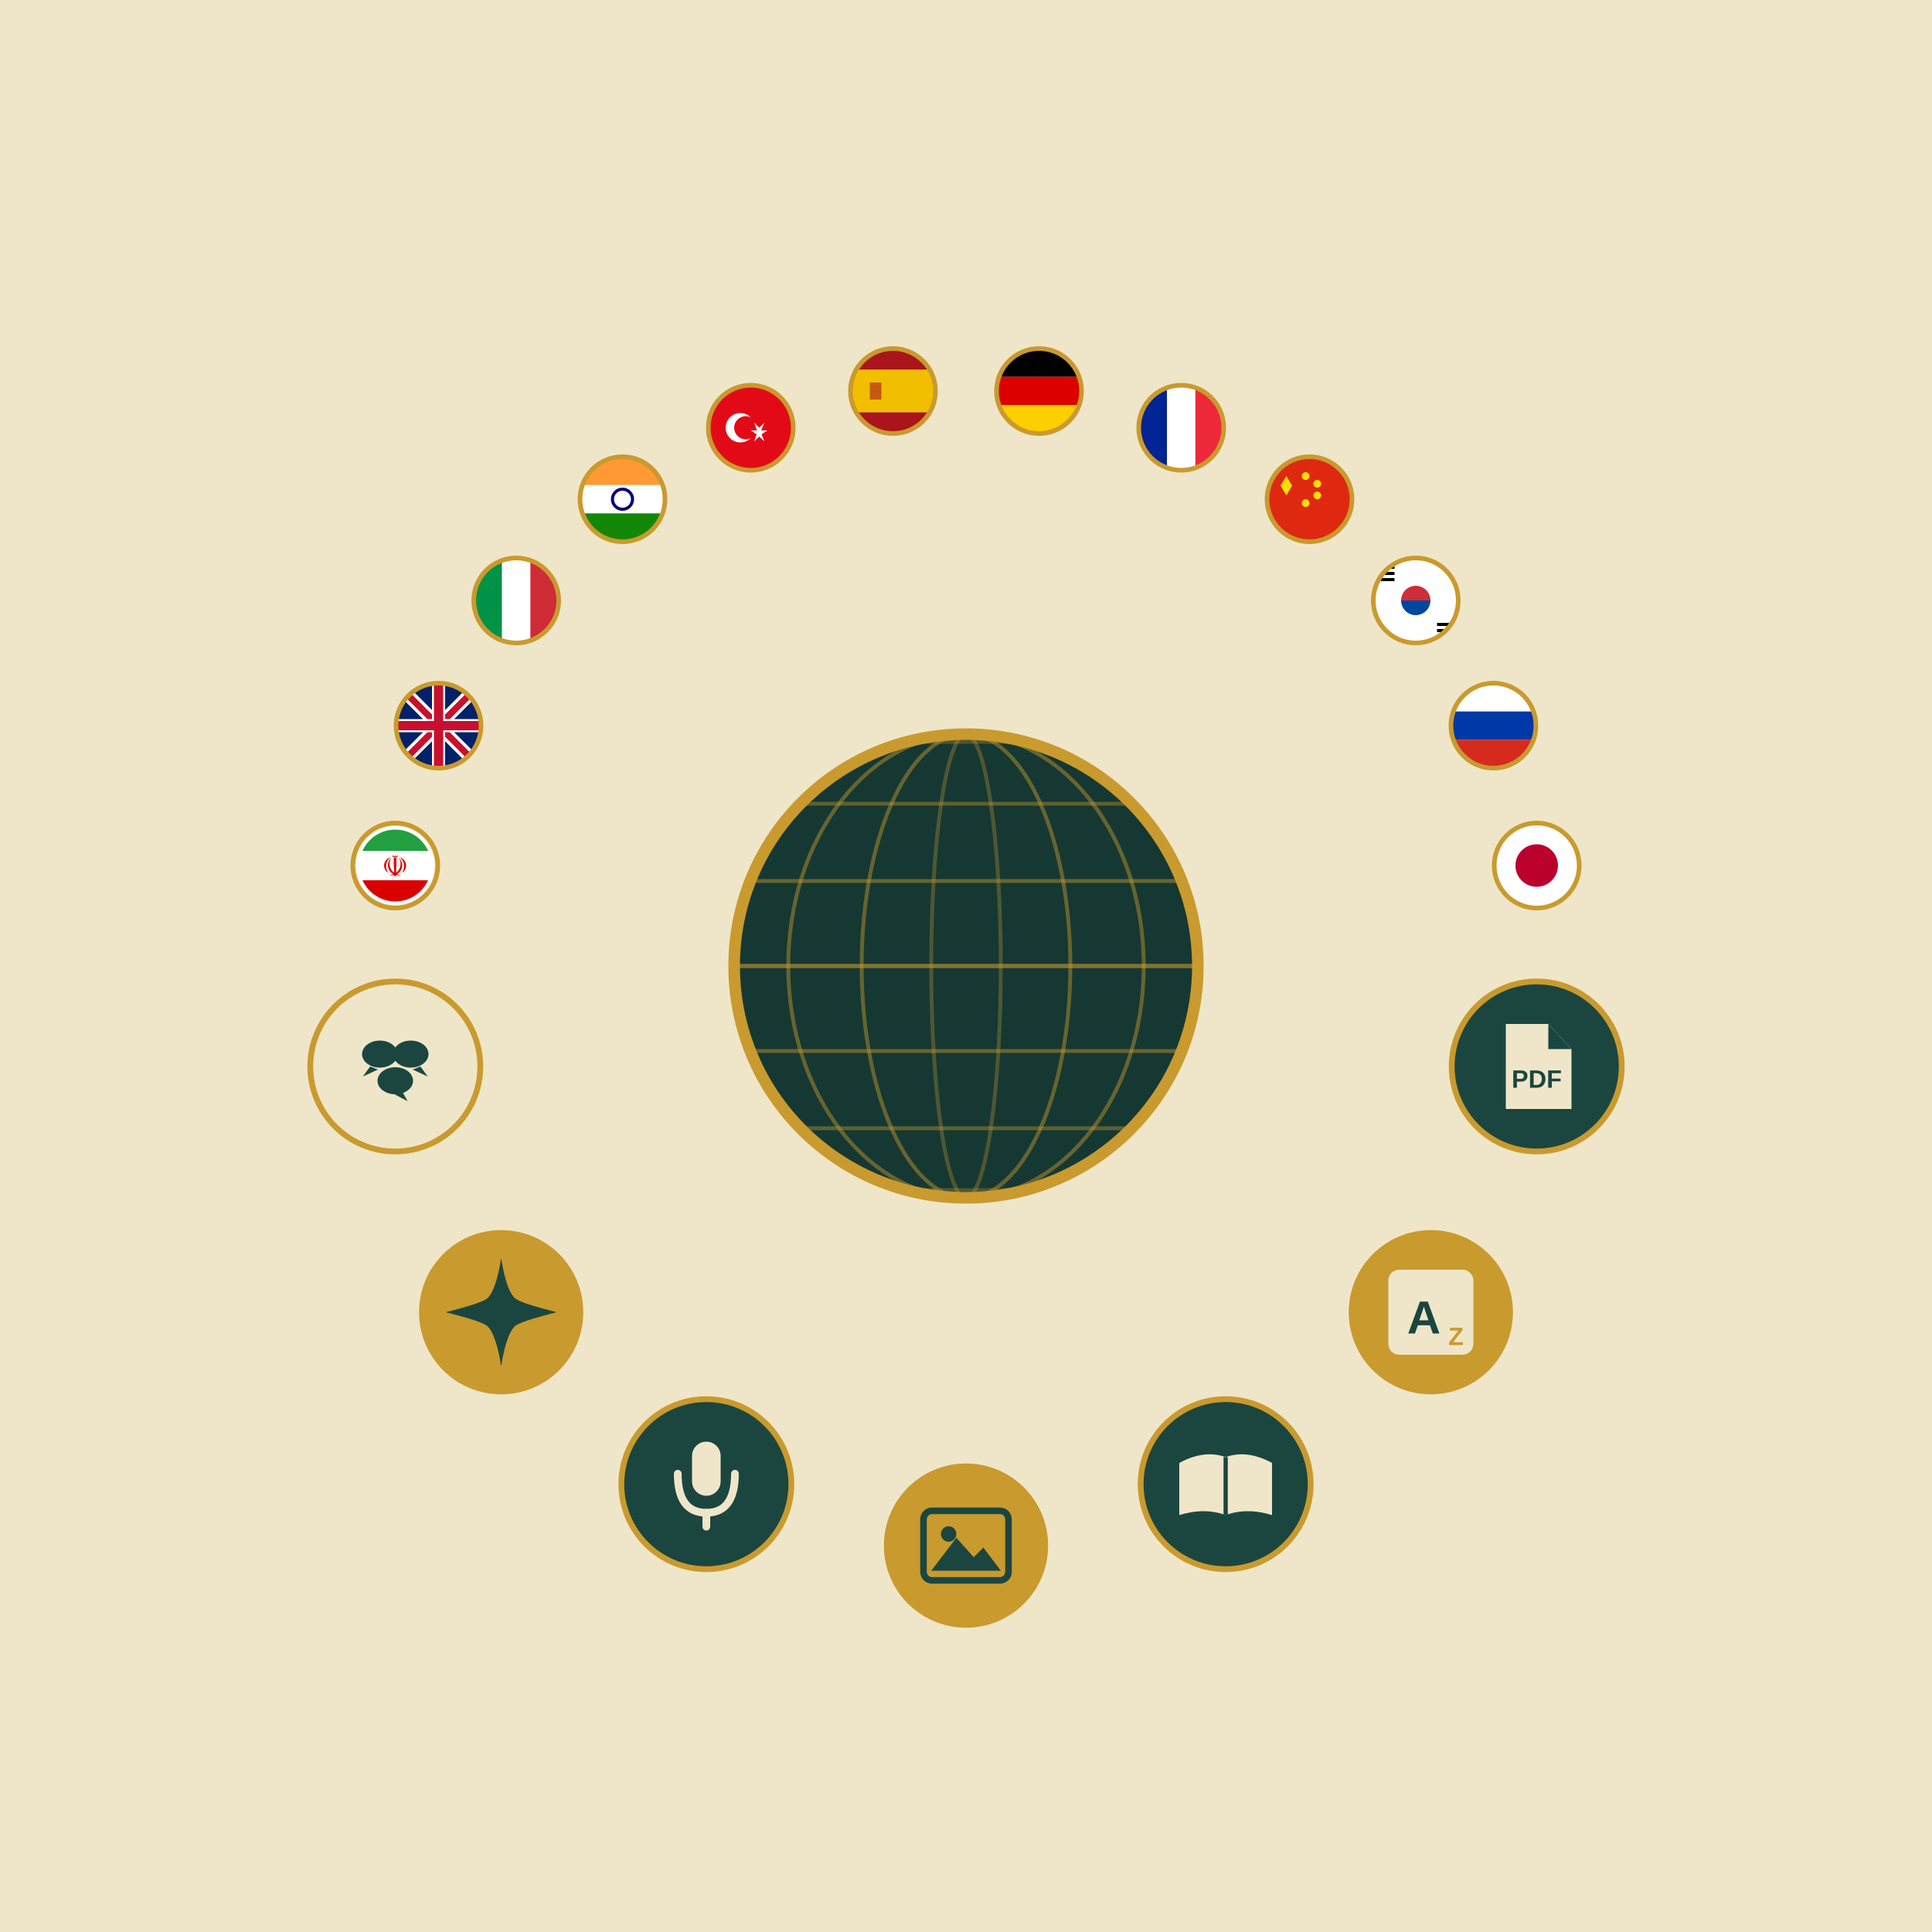
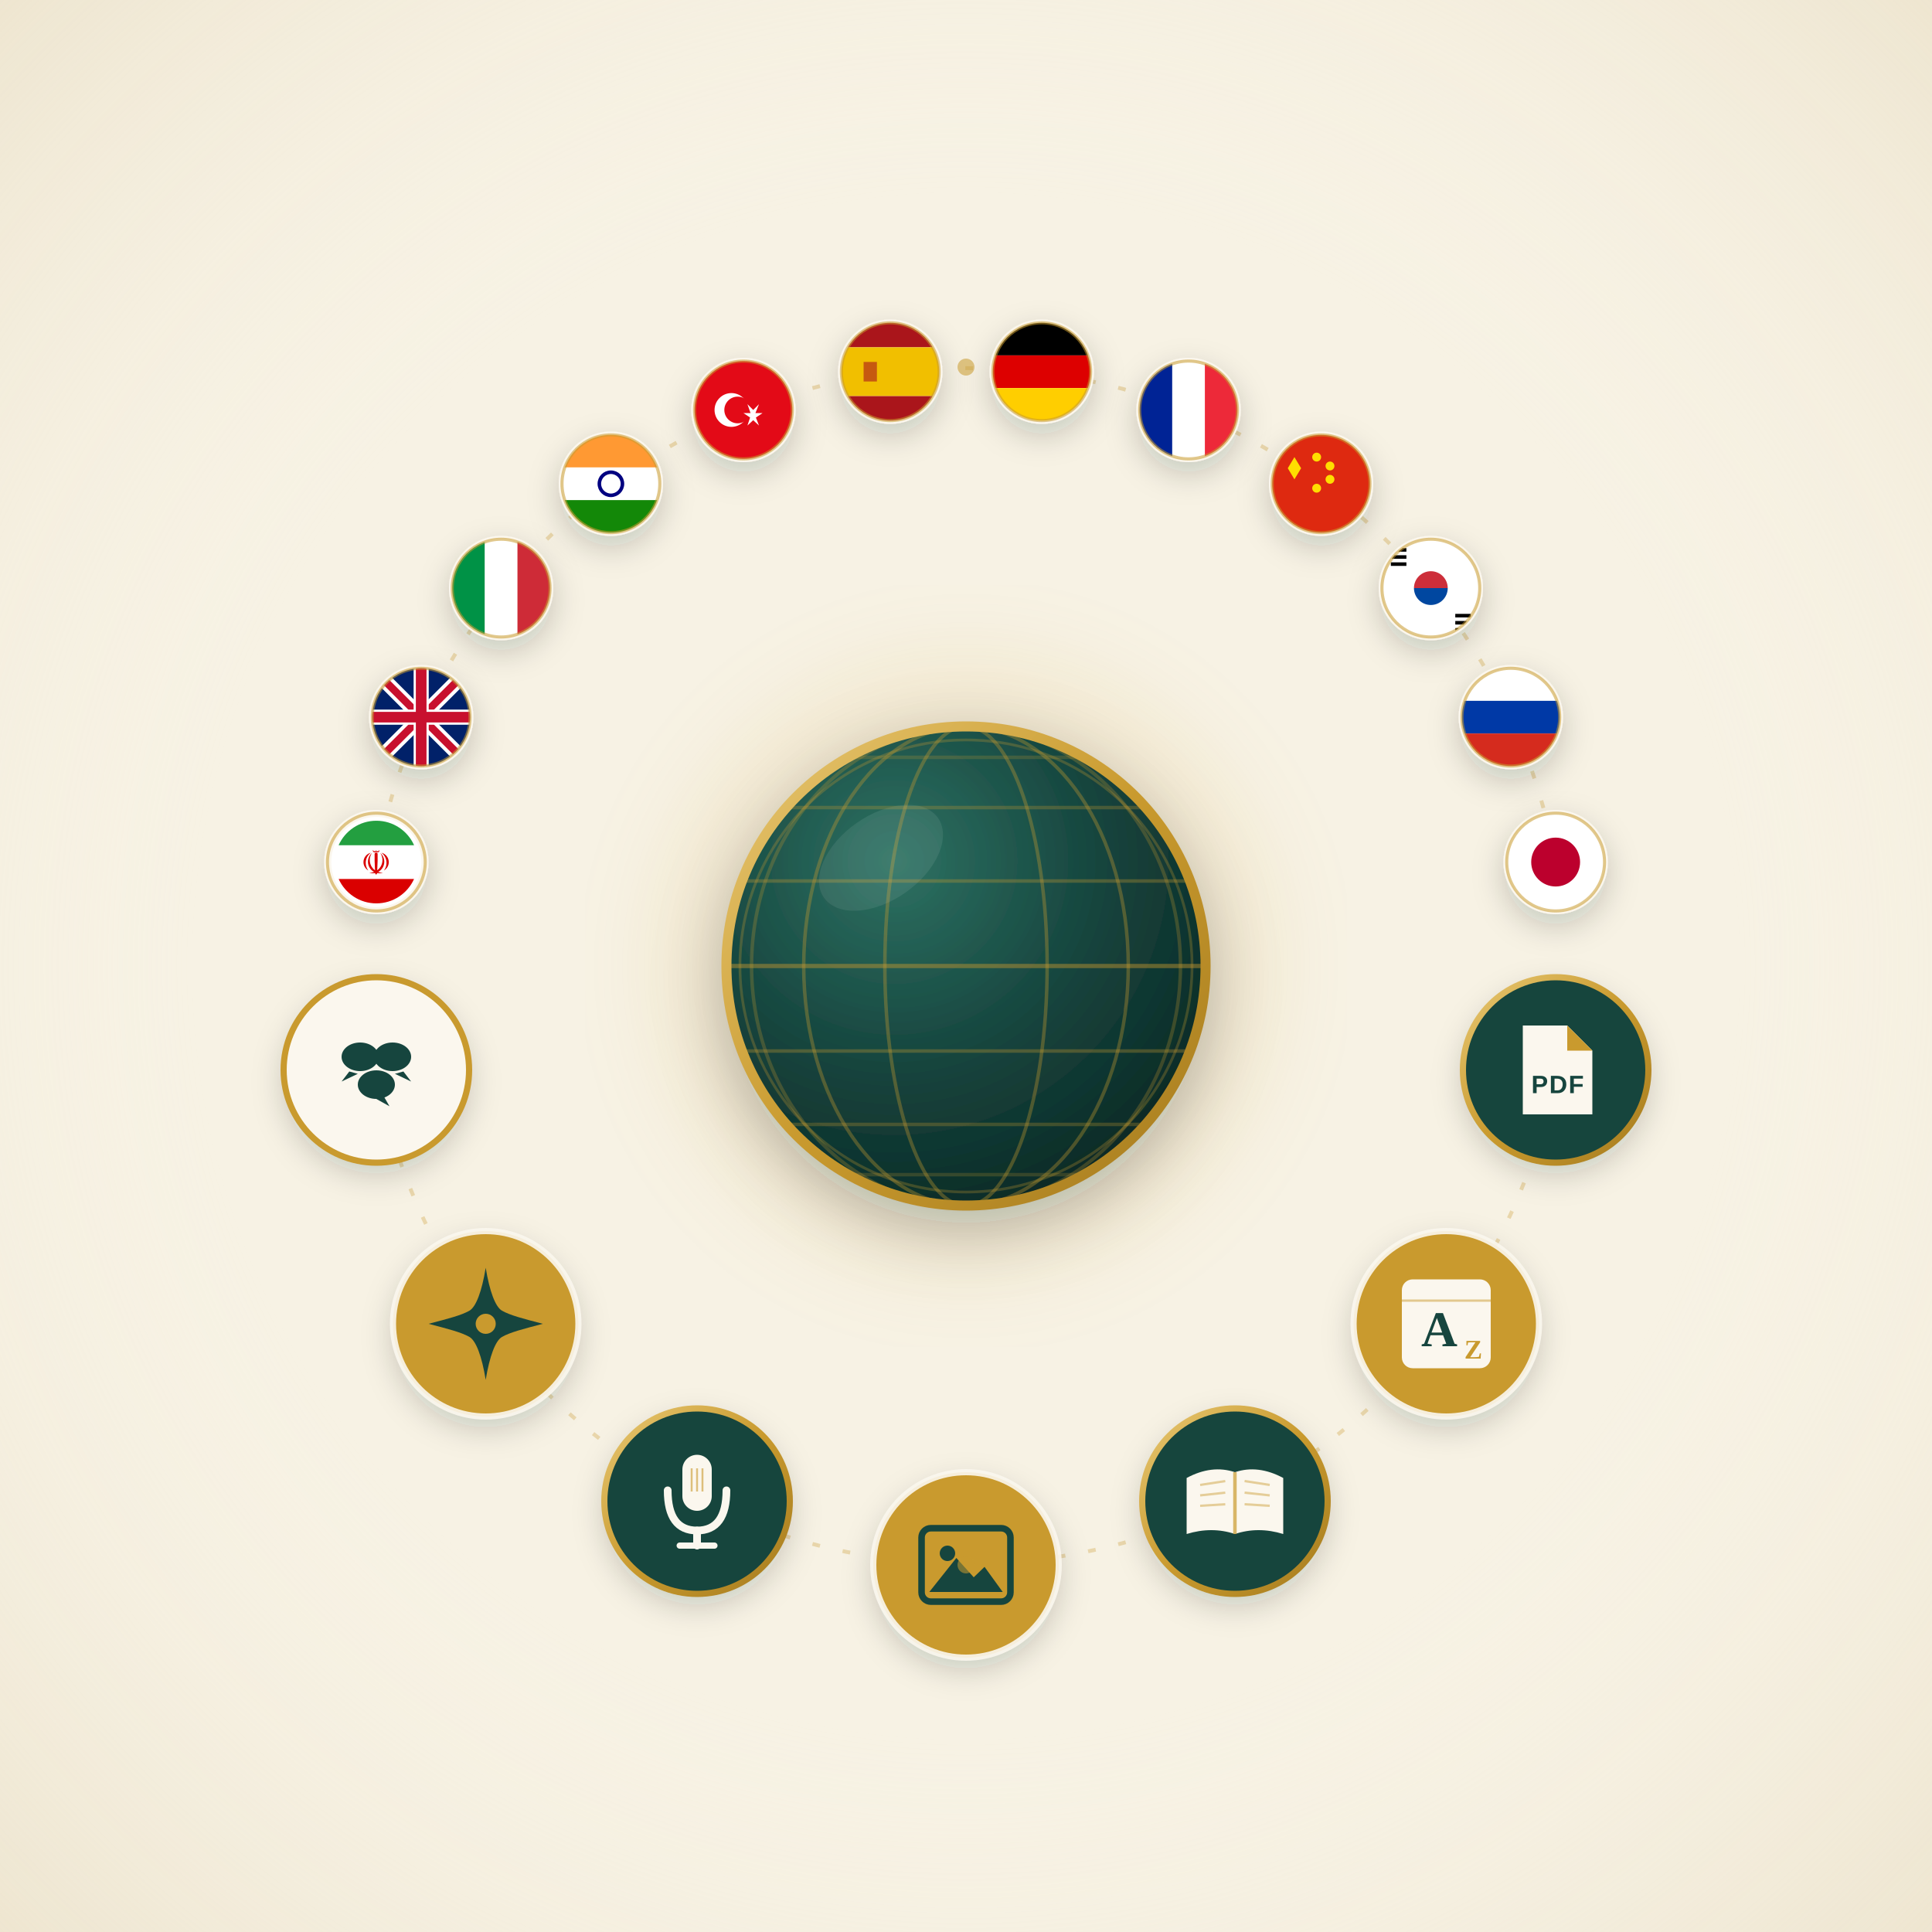
<svg xmlns="http://www.w3.org/2000/svg" viewBox="0 0 500 500" width="500" height="500">
  <defs>
    <clipPath id="flagClip">
      <circle cx="0" cy="0" r="11" />
    </clipPath>
    <clipPath id="globeClip">
-       <circle cx="250" cy="250" r="60" />
+       <circle cx="250" cy="250" r="62" />
    </clipPath>
+     <radialGradient id="globeGrad" cx="35%" cy="28%" r="82%">
+       <stop offset="0%" stop-color="#2E7263" />
+       <stop offset="52%" stop-color="#16453E" />
+       <stop offset="100%" stop-color="#0A2622" />
+     </radialGradient>
+     <linearGradient id="goldGrad" x1="0" y1="0" x2="1" y2="1">
+       <stop offset="0%" stop-color="#E8C874" />
+       <stop offset="50%" stop-color="#C99A2E" />
+       <stop offset="100%" stop-color="#A67C1F" />
+     </linearGradient>
+     <radialGradient id="bgVig" cx="50%" cy="50%" r="72%">
+       <stop offset="55%" stop-color="#F5EFE0" stop-opacity="0" />
+       <stop offset="100%" stop-color="#E3D6B8" stop-opacity="0.5" />
+     </radialGradient>
+     <filter id="softShadow" x="-60%" y="-60%" width="220%" height="220%">
+       <feDropShadow dx="0" dy="3" stdDeviation="4" flood-color="#0A2622" flood-opacity="0.20" />
+     </filter>
+     <filter id="globeShadow" x="-60%" y="-60%" width="220%" height="220%">
+       <feDropShadow dx="0" dy="5" stdDeviation="9" flood-color="#0A2622" flood-opacity="0.30" />
+     </filter>
+     <filter id="softGlow">
+       <feGaussianBlur stdDeviation="10" />
+     </filter>
  </defs>
-   <rect width="500" height="500" fill="#EFE6C9" />
-   <circle cx="250" cy="250" r="60" fill="#163832" />
-   <g clip-path="url(#globeClip)">
-     <ellipse cx="250" cy="250" rx="46" ry="60" fill="none" stroke="#C99A2E" stroke-width="1" opacity="0.45" />
-     <ellipse cx="250" cy="250" rx="27" ry="60" fill="none" stroke="#C99A2E" stroke-width="1" opacity="0.45" />
-     <ellipse cx="250" cy="250" rx="9" ry="60" fill="none" stroke="#C99A2E" stroke-width="1" opacity="0.32" />
-     <line x1="190" y1="250" x2="310" y2="250" stroke="#C99A2E" stroke-width="1.1" opacity="0.6" />
-     <line x1="194" y1="228" x2="306" y2="228" stroke="#C99A2E" stroke-width="1" opacity="0.45" />
-     <line x1="194" y1="272" x2="306" y2="272" stroke="#C99A2E" stroke-width="1" opacity="0.45" />
-     <line x1="202" y1="208" x2="298" y2="208" stroke="#C99A2E" stroke-width="1" opacity="0.4" />
-     <line x1="202" y1="292" x2="298" y2="292" stroke="#C99A2E" stroke-width="1" opacity="0.4" />
-     <line x1="215" y1="192" x2="285" y2="192" stroke="#C99A2E" stroke-width="1" opacity="0.32" />
-     <line x1="215" y1="308" x2="285" y2="308" stroke="#C99A2E" stroke-width="1" opacity="0.32" />
-   </g>
-   <circle cx="250" cy="250" r="60" fill="none" stroke="#C99A2E" stroke-width="3" />
-   <g transform="translate(102.3 224.0) scale(1.0)">
-     <g clip-path="url(#flagClip)">
+   <rect width="500" height="500" fill="#F7F2E4" />
+   <rect width="500" height="500" fill="url(#bgVig)" />
+   <path d="M 97.4 223.1 A 155 155 0 0 1 402.6 223.1" fill="none" stroke="#C99A2E" stroke-width="1" opacity="0.32" stroke-dasharray="2 6" />
+   <path d="M 97.4 276.9 A 155 155 0 0 0 402.6 276.9" fill="none" stroke="#C99A2E" stroke-width="1" opacity="0.32" stroke-dasharray="2 6" />
+   <g transform="translate(97.4 223.1)">
+     <circle r="13.5" fill="#FBF7EE" filter="url(#softShadow)" />
+     <g transform="scale(1.15)" clip-path="url(#flagClip)">
      <g transform="translate(-11 -11) scale(0.04296875)">
        <path fill="#fff" d="M256.001 19.596c65.278 0 124.383 26.466 167.163 69.243 42.776 42.779 69.243 101.884 69.243 167.162s-26.467 124.383-69.246 167.16c-42.777 42.779-101.882 69.246-167.16 69.246-65.278 0-124.383-26.467-167.162-69.243-42.777-42.78-69.243-101.885-69.243-167.163S46.062 131.618 88.839 88.839c42.779-42.777 101.884-69.243 167.162-69.243z" />
        <path fill="#DA0000" d="M453.474 344.645c-33.862 75.319-109.54 127.764-197.473 127.764-87.927 0-163.593-52.431-197.463-127.737l.008.018h394.907l.021-.045z" />
        <path fill="#239F40" d="M58.254 167.98h395.491C420.02 92.331 344.173 39.594 256.001 39.594c-88.175 0-164.024 52.737-197.747 128.386z" />
        <path fill="#DA0000" d="M295.736 300.164a50.597 50.597 0 0025.308-43.829c0-23.217-15.804-43.479-38.32-49.114a66.294 66.294 0 0126.448 52.971 66.242 66.242 0 01-13.436 39.972zm-81.942 0a50.597 50.597 0 01-25.308-43.829c0-23.217 15.804-43.479 38.319-49.114a66.294 66.294 0 00-26.448 52.971 66.243 66.243 0 0013.437 39.972zm40.934-105.09a9.028 9.028 0 01-7.814 4.508 9.066 9.066 0 01-8.891-7.389 9.643 9.643 0 00-.677 3.557 9.567 9.567 0 009.568 9.567c3.105 0 6.036-1.527 7.851-4.064 1.816 2.537 4.746 4.064 7.851 4.064a9.567 9.567 0 009.568-9.567c0-1.203-.225-2.43-.676-3.557-.802 4.283-4.559 7.389-8.892 7.389-3.23 0-6.285-1.729-7.888-4.508zm36.357 116.684a60.876 60.876 0 01-18.705 2.958c-4.243 0-8.383-.439-12.379-1.274l-.084 2.062-5.156 7.097-5.156-7.097-.083-2.06a60.553 60.553 0 01-12.372 1.272 60.876 60.876 0 01-18.705-2.958c1.052.05 2.175.077 3.227.077a66.104 66.104 0 0022.707-3.996c-19.272-10.102-32.433-30.301-32.433-53.558a60.464 60.464 0 0121.014-45.808 66.137 66.137 0 00-11.371 37.092c0 22.052 10.781 41.591 27.356 53.638l-2.005-49.522-.005-38.954a20.357 20.357 0 007.826-6.562 20.353 20.353 0 007.827 6.562l-.005 38.954-2.006 49.528c16.58-12.046 27.365-31.588 27.365-53.644a66.145 66.145 0 00-11.371-37.092 60.467 60.467 0 0121.013 45.808c0 23.257-13.16 43.456-32.433 53.558a66.104 66.104 0 0022.707 3.996c1.052 0 2.175-.027 3.227-.077z" />
      </g>
    </g>
-     <circle r="11" fill="none" stroke="#C99A2E" stroke-width="1.2" />
-   </g>
-   <g transform="translate(113.5 187.8) scale(1.0)">
-     <g clip-path="url(#flagClip)">
+     <circle r="12.65" fill="none" stroke="#C99A2E" stroke-width="0.8" opacity="0.55" />
+   </g>
+   <g transform="translate(109.0 185.6)">
+     <circle r="13.5" fill="#FBF7EE" filter="url(#softShadow)" />
+     <g transform="scale(1.15)" clip-path="url(#flagClip)">
      <rect x="-11" y="-11" width="22" height="22" fill="#012169" />
      <path d="M -11 -11 L 11 11 M -11 11 L 11 -11" stroke="#fff" stroke-width="3.3" />
      <path d="M -11 -11 L 11 11 M -11 11 L 11 -11" stroke="#C8102E" stroke-width="1.7" />
      <rect x="-11" y="-1.7" width="22" height="3.4" fill="#fff" />
      <rect x="-1.7" y="-11" width="3.4" height="22" fill="#fff" />
      <rect x="-11" y="-1.2" width="22" height="2.4" fill="#C8102E" />
      <rect x="-1.2" y="-11" width="2.4" height="22" fill="#C8102E" />
    </g>
-     <circle r="11" fill="none" stroke="#C99A2E" stroke-width="1.2" />
-   </g>
-   <g transform="translate(133.6 155.4) scale(1.0)">
-     <g clip-path="url(#flagClip)">
+     <circle r="12.65" fill="none" stroke="#C99A2E" stroke-width="0.8" opacity="0.55" />
+   </g>
+   <g transform="translate(129.7 152.2)">
+     <circle r="13.5" fill="#FBF7EE" filter="url(#softShadow)" />
+     <g transform="scale(1.15)" clip-path="url(#flagClip)">
      <rect x="-11" y="-11" width="7.33" height="22" fill="#009246" />
      <rect x="-3.67" y="-11" width="7.33" height="22" fill="#fff" />
      <rect x="3.67" y="-11" width="7.33" height="22" fill="#CE2B37" />
    </g>
-     <circle r="11" fill="none" stroke="#C99A2E" stroke-width="1.2" />
-   </g>
-   <g transform="translate(161.1 129.2) scale(1.0)">
-     <g clip-path="url(#flagClip)">
+     <circle r="12.65" fill="none" stroke="#C99A2E" stroke-width="0.8" opacity="0.55" />
+   </g>
+   <g transform="translate(158.1 125.2)">
+     <circle r="13.5" fill="#FBF7EE" filter="url(#softShadow)" />
+     <g transform="scale(1.15)" clip-path="url(#flagClip)">
      <rect x="-11" y="-11" width="22" height="7.33" fill="#FF9933" />
      <rect x="-11" y="-3.67" width="22" height="7.33" fill="#fff" />
      <rect x="-11" y="3.67" width="22" height="7.33" fill="#138808" />
      <circle cx="0" cy="0" r="2.6" fill="none" stroke="#000080" stroke-width="0.8" />
    </g>
-     <circle r="11" fill="none" stroke="#C99A2E" stroke-width="1.2" />
-   </g>
-   <g transform="translate(194.3 110.7) scale(1.0)">
-     <g clip-path="url(#flagClip)">
+     <circle r="12.65" fill="none" stroke="#C99A2E" stroke-width="0.8" opacity="0.55" />
+   </g>
+   <g transform="translate(192.4 106.1)">
+     <circle r="13.5" fill="#FBF7EE" filter="url(#softShadow)" />
+     <g transform="scale(1.15)" clip-path="url(#flagClip)">
      <rect x="-11" y="-11" width="22" height="22" fill="#E30A17" />
      <circle cx="-2.7" cy="0" r="3.8" fill="#fff" />
      <circle cx="-1.3" cy="0" r="3" fill="#E30A17" />
      <path d="M 2.2 0 L 3.5 -1.3 L 2.7 0.7 L 4.3 0.7 L 2.8 1.7 L 3.5 3.5 L 2.2 2.3 L 0.9 3.5 L 1.5 1.7 L 0 0.7 L 1.6 0.7 L 0.9 -1.3 Z" fill="#fff" />
    </g>
-     <circle r="11" fill="none" stroke="#C99A2E" stroke-width="1.2" />
-   </g>
-   <g transform="translate(231.1 101.2) scale(1.0)">
-     <g clip-path="url(#flagClip)">
+     <circle r="12.65" fill="none" stroke="#C99A2E" stroke-width="0.8" opacity="0.55" />
+   </g>
+   <g transform="translate(230.4 96.2)">
+     <circle r="13.5" fill="#FBF7EE" filter="url(#softShadow)" />
+     <g transform="scale(1.15)" clip-path="url(#flagClip)">
      <rect x="-11" y="-11" width="22" height="5.5" fill="#AA151B" />
      <rect x="-11" y="-5.5" width="22" height="11" fill="#F1BF00" />
      <rect x="-11" y="5.5" width="22" height="5.5" fill="#AA151B" />
      <rect x="-6" y="-2.2" width="3" height="4.4" fill="#AA151B" opacity="0.6" />
    </g>
-     <circle r="11" fill="none" stroke="#C99A2E" stroke-width="1.2" />
-   </g>
-   <g transform="translate(268.9 101.2) scale(1.0)">
-     <g clip-path="url(#flagClip)">
+     <circle r="12.65" fill="none" stroke="#C99A2E" stroke-width="0.8" opacity="0.55" />
+   </g>
+   <g transform="translate(269.6 96.2)">
+     <circle r="13.5" fill="#FBF7EE" filter="url(#softShadow)" />
+     <g transform="scale(1.15)" clip-path="url(#flagClip)">
      <rect x="-11" y="-11" width="22" height="7.33" fill="#000" />
      <rect x="-11" y="-3.67" width="22" height="7.33" fill="#DD0000" />
      <rect x="-11" y="3.67" width="22" height="7.33" fill="#FFCE00" />
    </g>
-     <circle r="11" fill="none" stroke="#C99A2E" stroke-width="1.2" />
-   </g>
-   <g transform="translate(305.7 110.7) scale(1.0)">
-     <g clip-path="url(#flagClip)">
+     <circle r="12.65" fill="none" stroke="#C99A2E" stroke-width="0.8" opacity="0.55" />
+   </g>
+   <g transform="translate(307.6 106.1)">
+     <circle r="13.5" fill="#FBF7EE" filter="url(#softShadow)" />
+     <g transform="scale(1.15)" clip-path="url(#flagClip)">
      <rect x="-11" y="-11" width="7.33" height="22" fill="#002395" />
      <rect x="-3.67" y="-11" width="7.33" height="22" fill="#fff" />
      <rect x="3.67" y="-11" width="7.33" height="22" fill="#ED2939" />
    </g>
-     <circle r="11" fill="none" stroke="#C99A2E" stroke-width="1.2" />
-   </g>
-   <g transform="translate(338.9 129.2) scale(1.0)">
-     <g clip-path="url(#flagClip)">
+     <circle r="12.65" fill="none" stroke="#C99A2E" stroke-width="0.8" opacity="0.55" />
+   </g>
+   <g transform="translate(341.9 125.2)">
+     <circle r="13.5" fill="#FBF7EE" filter="url(#softShadow)" />
+     <g transform="scale(1.15)" clip-path="url(#flagClip)">
      <rect x="-11" y="-11" width="22" height="22" fill="#DE2910" />
      <path d="M -6 -6 L -4.5 -3.5 L -6 -1 L -7.5 -3.5 Z" fill="#FFDE00" />
      <circle cx="-1" cy="-6" r="1" fill="#FFDE00" />
      <circle cx="2" cy="-4" r="1" fill="#FFDE00" />
      <circle cx="2" cy="-1" r="1" fill="#FFDE00" />
      <circle cx="-1" cy="1" r="1" fill="#FFDE00" />
    </g>
-     <circle r="11" fill="none" stroke="#C99A2E" stroke-width="1.2" />
-   </g>
-   <g transform="translate(366.4 155.4) scale(1.0)">
-     <g clip-path="url(#flagClip)">
+     <circle r="12.65" fill="none" stroke="#C99A2E" stroke-width="0.8" opacity="0.55" />
+   </g>
+   <g transform="translate(370.3 152.2)">
+     <circle r="13.5" fill="#FBF7EE" filter="url(#softShadow)" />
+     <g transform="scale(1.15)" clip-path="url(#flagClip)">
      <rect x="-11" y="-11" width="22" height="22" fill="#fff" />
      <path d="M -3.8 0 A 3.8 3.8 0 0 1 3.8 0 Z" fill="#CD2E3A" />
      <path d="M -3.8 0 A 3.8 3.8 0 0 0 3.8 0 Z" fill="#0047A0" />
      <g fill="#000">
        <rect x="-9" y="-9" width="3.5" height="0.8" />
        <rect x="-9" y="-7.4" width="3.5" height="0.8" />
        <rect x="-9" y="-5.8" width="3.5" height="0.8" />
        <rect x="5.5" y="5.8" width="3.5" height="0.8" />
        <rect x="5.5" y="7.4" width="3.5" height="0.8" />
        <rect x="5.5" y="9" width="3.5" height="0.8" />
      </g>
    </g>
-     <circle r="11" fill="none" stroke="#C99A2E" stroke-width="1.2" />
-   </g>
-   <g transform="translate(386.5 187.8) scale(1.0)">
-     <g clip-path="url(#flagClip)">
+     <circle r="12.65" fill="none" stroke="#C99A2E" stroke-width="0.8" opacity="0.55" />
+   </g>
+   <g transform="translate(391.0 185.6)">
+     <circle r="13.5" fill="#FBF7EE" filter="url(#softShadow)" />
+     <g transform="scale(1.15)" clip-path="url(#flagClip)">
      <rect x="-11" y="-11" width="22" height="7.33" fill="#fff" />
      <rect x="-11" y="-3.67" width="22" height="7.33" fill="#0039A6" />
      <rect x="-11" y="3.67" width="22" height="7.33" fill="#D52B1E" />
    </g>
-     <circle r="11" fill="none" stroke="#C99A2E" stroke-width="1.2" />
-   </g>
-   <g transform="translate(397.7 224.0) scale(1.0)">
-     <g clip-path="url(#flagClip)">
+     <circle r="12.65" fill="none" stroke="#C99A2E" stroke-width="0.8" opacity="0.55" />
+   </g>
+   <g transform="translate(402.6 223.1)">
+     <circle r="13.5" fill="#FBF7EE" filter="url(#softShadow)" />
+     <g transform="scale(1.15)" clip-path="url(#flagClip)">
      <rect x="-11" y="-11" width="22" height="22" fill="#fff" />
      <circle cx="0" cy="0" r="5.5" fill="#BC002D" />
    </g>
-     <circle r="11" fill="none" stroke="#C99A2E" stroke-width="1.2" />
-   </g>
-   <g transform="translate(397.7 276.0)">
-     <circle r="22" fill="#1B4640" />
-     <circle r="22" fill="none" stroke="#C99A2E" stroke-width="1.5" />
-     <path d="M -8 -11 L 3 -11 L 9 -4.5 L 9 11 L -8 11 Z" fill="#EFE6C9" />
-     <path d="M 3 -11 L 9 -4.5 L 3 -4.5 Z" fill="#1B4640" />
-     <text x="0" y="5.5" font-family="Arial, sans-serif" font-size="6.5" font-weight="800" fill="#1B4640" text-anchor="middle">PDF</text>
-   </g>
-   <g transform="translate(370.3 339.6)">
-     <circle r="22" fill="#C99A2E" />
-     <circle r="22" fill="none" stroke="#EFE6C9" stroke-width="1.5" />
-     <rect x="-11" y="-11" width="22" height="22" rx="2.8" fill="#EFE6C9" />
-     <text x="-1.8" y="5.5" font-family="Arial Black, Arial, sans-serif" font-size="12" font-weight="900" fill="#1B4640" text-anchor="middle">A</text>
-     <text x="6.5" y="8.5" font-family="Arial Black, Arial, sans-serif" font-size="6.5" font-weight="900" fill="#C99A2E" text-anchor="middle">Z</text>
-   </g>
-   <g transform="translate(317.2 384.1)">
-     <circle r="22" fill="#1B4640" />
-     <circle r="22" fill="none" stroke="#C99A2E" stroke-width="1.5" />
-     <path d="M -12 -5.5 Q -5.5 -9 0 -7 L 0 8 Q -5.5 6 -12 8 Z" fill="#EFE6C9" />
-     <path d="M 12 -5.5 Q 5.5 -9 0 -7 L 0 8 Q 5.5 6 12 8 Z" fill="#EFE6C9" />
-     <line x1="0" y1="-7" x2="0" y2="8" stroke="#1B4640" stroke-width="1.1" />
-   </g>
-   <g transform="translate(250 400.0)">
-     <circle r="22" fill="#C99A2E" />
-     <circle r="22" fill="none" stroke="#EFE6C9" stroke-width="1.5" />
-     <rect x="-11" y="-9" width="22" height="18" rx="2.2" fill="none" stroke="#1B4640" stroke-width="1.7" />
-     <circle cx="-4.5" cy="-3" r="2" fill="#1B4640" />
-     <path d="M -9 6.5 L -2.5 -2 L 2 3 L 4.5 0.5 L 9 6.5 Z" fill="#1B4640" />
-   </g>
-   <g transform="translate(182.8 384.1)">
-     <circle r="22" fill="#1B4640" />
-     <circle r="22" fill="none" stroke="#C99A2E" stroke-width="1.5" />
-     <rect x="-3.7" y="-11" width="7.4" height="14" rx="3.7" fill="#EFE6C9" />
-     <path d="M -7.4 -2.7 Q -7.4 7.4 0 7.4 Q 7.4 7.4 7.4 -2.7" fill="none" stroke="#EFE6C9" stroke-width="2" stroke-linecap="round" />
-     <line x1="0" y1="7.4" x2="0" y2="11" stroke="#EFE6C9" stroke-width="2" stroke-linecap="round" />
-   </g>
-   <g transform="translate(129.7 339.6)">
-     <circle r="22" fill="#C99A2E" />
-     <circle r="22" fill="none" stroke="#EFE6C9" stroke-width="1.5" />
-     <path d="M 0 -14              C 0.9 -8 2.4 -4.2 4 -3.3              C 6 -2.2 9.4 -1.3 14.3 0              C 9.4 1.3 6 2.2 4 3.3              C 2.4 4.2 0.9 8 0 14              C -0.9 8 -2.4 4.2 -4 3.3              C -6 2.2 -9.4 1.3 -14.3 0              C -9.4 -1.3 -6 -2.2 -4 -3.3              C -2.4 -4.2 -0.9 -8 0 -14 Z" fill="#1B4640" />
-   </g>
-   <g transform="translate(102.3 276.0)">
-     <circle r="22" fill="#EFE6C9" />
-     <circle r="22" fill="none" stroke="#C99A2E" stroke-width="1.5" />
-     <ellipse cx="-4" cy="-3.2" rx="4.6" ry="3.5" fill="#1B4640" />
-     <ellipse cx="4" cy="-3.2" rx="4.6" ry="3.5" fill="#1B4640" />
-     <ellipse cx="0" cy="3.7" rx="4.6" ry="3.5" fill="#1B4640" />
-     <path d="M -6.5 0 L -8.4 2.6 L -4.5 0.8 Z" fill="#1B4640" />
-     <path d="M 6.5 0 L 8.4 2.6 L 4.5 0.8 Z" fill="#1B4640" />
-     <path d="M 1.8 6.5 L 3.2 9 L -0.2 7.2 Z" fill="#1B4640" />
+     <circle r="12.65" fill="none" stroke="#C99A2E" stroke-width="0.8" opacity="0.55" />
+   </g>
+   <g transform="translate(402.6 276.9)">
+     <circle r="24" fill="#16453E" filter="url(#softShadow)" />
+     <circle r="24" fill="none" stroke="url(#goldGrad)" stroke-width="1.6" />
+     <path d="M -8.5 -11.5 L 3 -11.5 L 9.5 -5 L 9.5 11.5 L -8.5 11.5 Z" fill="#FBF7EE" />
+     <path d="M 3 -11.5 L 9.5 -5 L 3 -5 Z" fill="#C99A2E" />
+     <text x="0.5" y="6" font-family="Arial, Helvetica, sans-serif" font-size="6.5" font-weight="800" fill="#16453E" text-anchor="middle" letter-spacing="0.3">PDF</text>
+   </g>
+   <g transform="translate(374.3 342.6)">
+     <circle r="24" fill="#C99A2E" filter="url(#softShadow)" />
+     <circle r="24" fill="none" stroke="#FBF7EE" stroke-width="1.6" opacity="0.9" />
+     <rect x="-11.5" y="-11.5" width="23" height="23" rx="2.8" fill="#FBF7EE" />
+     <line x1="-11.5" y1="-6" x2="11.5" y2="-6" stroke="#C99A2E" stroke-width="0.6" opacity="0.5" />
+     <text x="-1.8" y="5.8" font-family="Georgia, 'Times New Roman', serif" font-size="13" font-weight="700" fill="#16453E" text-anchor="middle">A</text>
+     <text x="7" y="9" font-family="Georgia, 'Times New Roman', serif" font-size="7" font-weight="700" fill="#C99A2E" text-anchor="middle">Z</text>
+   </g>
+   <g transform="translate(319.6 388.5)">
+     <circle r="24" fill="#16453E" filter="url(#softShadow)" />
+     <circle r="24" fill="none" stroke="url(#goldGrad)" stroke-width="1.6" />
+     <path d="M -12.5 -6 Q -6 -9.5 0 -7.5 L 0 8.5 Q -6 6.5 -12.5 8.5 Z" fill="#FBF7EE" />
+     <path d="M 12.5 -6 Q 6 -9.5 0 -7.5 L 0 8.5 Q 6 6.5 12.5 8.5 Z" fill="#FBF7EE" />
+     <line x1="0" y1="-7.5" x2="0" y2="8.5" stroke="#C99A2E" stroke-width="0.9" opacity="0.7" />
+     <line x1="-9" y1="-4.2" x2="-2.5" y2="-5.2" stroke="#C99A2E" stroke-width="0.6" opacity="0.45" />
+     <line x1="-9" y1="-1.5" x2="-2.5" y2="-2.2" stroke="#C99A2E" stroke-width="0.6" opacity="0.45" />
+     <line x1="-9" y1="1.2" x2="-2.5" y2="0.8" stroke="#C99A2E" stroke-width="0.6" opacity="0.45" />
+     <line x1="2.5" y1="-5.2" x2="9" y2="-4.2" stroke="#C99A2E" stroke-width="0.6" opacity="0.45" />
+     <line x1="2.5" y1="-2.2" x2="9" y2="-1.5" stroke="#C99A2E" stroke-width="0.6" opacity="0.45" />
+     <line x1="2.5" y1="0.8" x2="9" y2="1.2" stroke="#C99A2E" stroke-width="0.6" opacity="0.45" />
+   </g>
+   <g transform="translate(250 405)">
+     <circle r="24" fill="#C99A2E" filter="url(#softShadow)" />
+     <circle r="24" fill="none" stroke="#FBF7EE" stroke-width="1.6" opacity="0.9" />
+     <rect x="-11.5" y="-9.5" width="23" height="19" rx="2.4" fill="none" stroke="#16453E" stroke-width="1.7" />
+     <circle cx="-4.8" cy="-3" r="2" fill="#16453E" />
+     <path d="M -9.5 7 L -2.5 -1.8 L 2 3.2 L 4.8 0.5 L 9.5 7 Z" fill="#16453E" />
+   </g>
+   <g transform="translate(180.4 388.5)">
+     <circle r="24" fill="#16453E" filter="url(#softShadow)" />
+     <circle r="24" fill="none" stroke="url(#goldGrad)" stroke-width="1.6" />
+     <rect x="-3.8" y="-12" width="7.6" height="14.5" rx="3.8" fill="#FBF7EE" />
+     <line x1="-1.4" y1="-8.5" x2="-1.4" y2="-2.5" stroke="#C99A2E" stroke-width="0.5" opacity="0.6" />
+     <line x1="0" y1="-8.5" x2="0" y2="-2.5" stroke="#C99A2E" stroke-width="0.5" opacity="0.6" />
+     <line x1="1.4" y1="-8.5" x2="1.4" y2="-2.5" stroke="#C99A2E" stroke-width="0.5" opacity="0.6" />
+     <path d="M -7.6 -2.8 Q -7.6 7.6 0 7.6 Q 7.6 7.6 7.6 -2.8" fill="none" stroke="#FBF7EE" stroke-width="2" stroke-linecap="round" />
+     <line x1="0" y1="7.6" x2="0" y2="11.5" stroke="#FBF7EE" stroke-width="2" stroke-linecap="round" />
+     <line x1="-4.5" y1="11.5" x2="4.5" y2="11.5" stroke="#FBF7EE" stroke-width="1.6" stroke-linecap="round" />
+   </g>
+   <g transform="translate(125.7 342.6)">
+     <circle r="24" fill="#C99A2E" filter="url(#softShadow)" />
+     <circle r="24" fill="none" stroke="#FBF7EE" stroke-width="1.6" opacity="0.9" />
+     <path d="M 0 -14.5              C 1 -8.4 2.5 -4.4 4.2 -3.4              C 6.3 -2.2 9.8 -1.3 14.8 0              C 9.8 1.3 6.3 2.2 4.2 3.4              C 2.5 4.4 1 8.4 0 14.5              C -1 8.4 -2.5 4.4 -4.2 3.4              C -6.3 2.2 -9.8 1.3 -14.8 0              C -9.8 -1.3 -6.3 -2.2 -4.2 -3.4              C -2.5 -4.4 -1 -8.4 0 -14.5 Z" fill="#16453E" />
+     <circle cx="0" cy="0" r="2.6" fill="#C99A2E" />
+   </g>
+   <g transform="translate(97.4 276.9)">
+     <circle r="24" fill="#FBF7EE" filter="url(#softShadow)" />
+     <circle r="24" fill="none" stroke="#C99A2E" stroke-width="1.6" />
+     <ellipse cx="-4.2" cy="-3.4" rx="4.8" ry="3.7" fill="#16453E" />
+     <path d="M -7 0.4 L -9 3 L -4.8 1 Z" fill="#16453E" />
+     <ellipse cx="4.2" cy="-3.4" rx="4.8" ry="3.7" fill="#16453E" />
+     <path d="M 7 0.4 L 9 3 L 4.8 1 Z" fill="#16453E" />
+     <ellipse cx="0" cy="3.8" rx="4.8" ry="3.7" fill="#16453E" />
+     <path d="M 1.9 6.8 L 3.4 9.4 L -0.2 7.4 Z" fill="#16453E" />
+   </g>
+   <circle cx="250" cy="250" r="82" fill="#C99A2E" opacity="0.10" filter="url(#softGlow)" />
+   <g filter="url(#globeShadow)">
+     <circle cx="250" cy="250" r="62" fill="url(#globeGrad)" />
+   </g>
+   <g clip-path="url(#globeClip)">
+     <ellipse cx="250" cy="250" rx="21" ry="62" fill="none" stroke="#C99A2E" stroke-width="0.9" opacity="0.35" />
+     <ellipse cx="250" cy="250" rx="42" ry="62" fill="none" stroke="#C99A2E" stroke-width="0.9" opacity="0.35" />
+     <ellipse cx="250" cy="250" rx="55.5" ry="62" fill="none" stroke="#C99A2E" stroke-width="0.9" opacity="0.26" />
+     <line x1="192" y1="228" x2="308" y2="228" stroke="#C99A2E" stroke-width="0.9" opacity="0.32" />
+     <line x1="203.5" y1="209" x2="296.5" y2="209" stroke="#C99A2E" stroke-width="0.9" opacity="0.28" />
+     <line x1="219.5" y1="196" x2="280.5" y2="196" stroke="#C99A2E" stroke-width="0.9" opacity="0.22" />
+     <line x1="192" y1="272" x2="308" y2="272" stroke="#C99A2E" stroke-width="0.9" opacity="0.32" />
+     <line x1="203.5" y1="291" x2="296.5" y2="291" stroke="#C99A2E" stroke-width="0.9" opacity="0.28" />
+     <line x1="219.5" y1="304" x2="280.5" y2="304" stroke="#C99A2E" stroke-width="0.9" opacity="0.22" />
+     <line x1="188" y1="250" x2="312" y2="250" stroke="#C99A2E" stroke-width="1.1" opacity="0.45" />
+     <ellipse cx="228" cy="222" rx="18" ry="11" fill="#FFFFFF" opacity="0.08" transform="rotate(-35 228 222)" />
+   </g>
+   <circle cx="250" cy="250" r="62" fill="none" stroke="url(#goldGrad)" stroke-width="2.6" />
+   <circle cx="250" cy="250" r="58.5" fill="none" stroke="#C99A2E" stroke-width="0.7" opacity="0.28" />
+   <g fill="#C99A2E" opacity="0.55">
+     <circle cx="250" cy="95" r="2.2" />
+     <circle cx="250" cy="405" r="2.2" />
  </g>
</svg>
